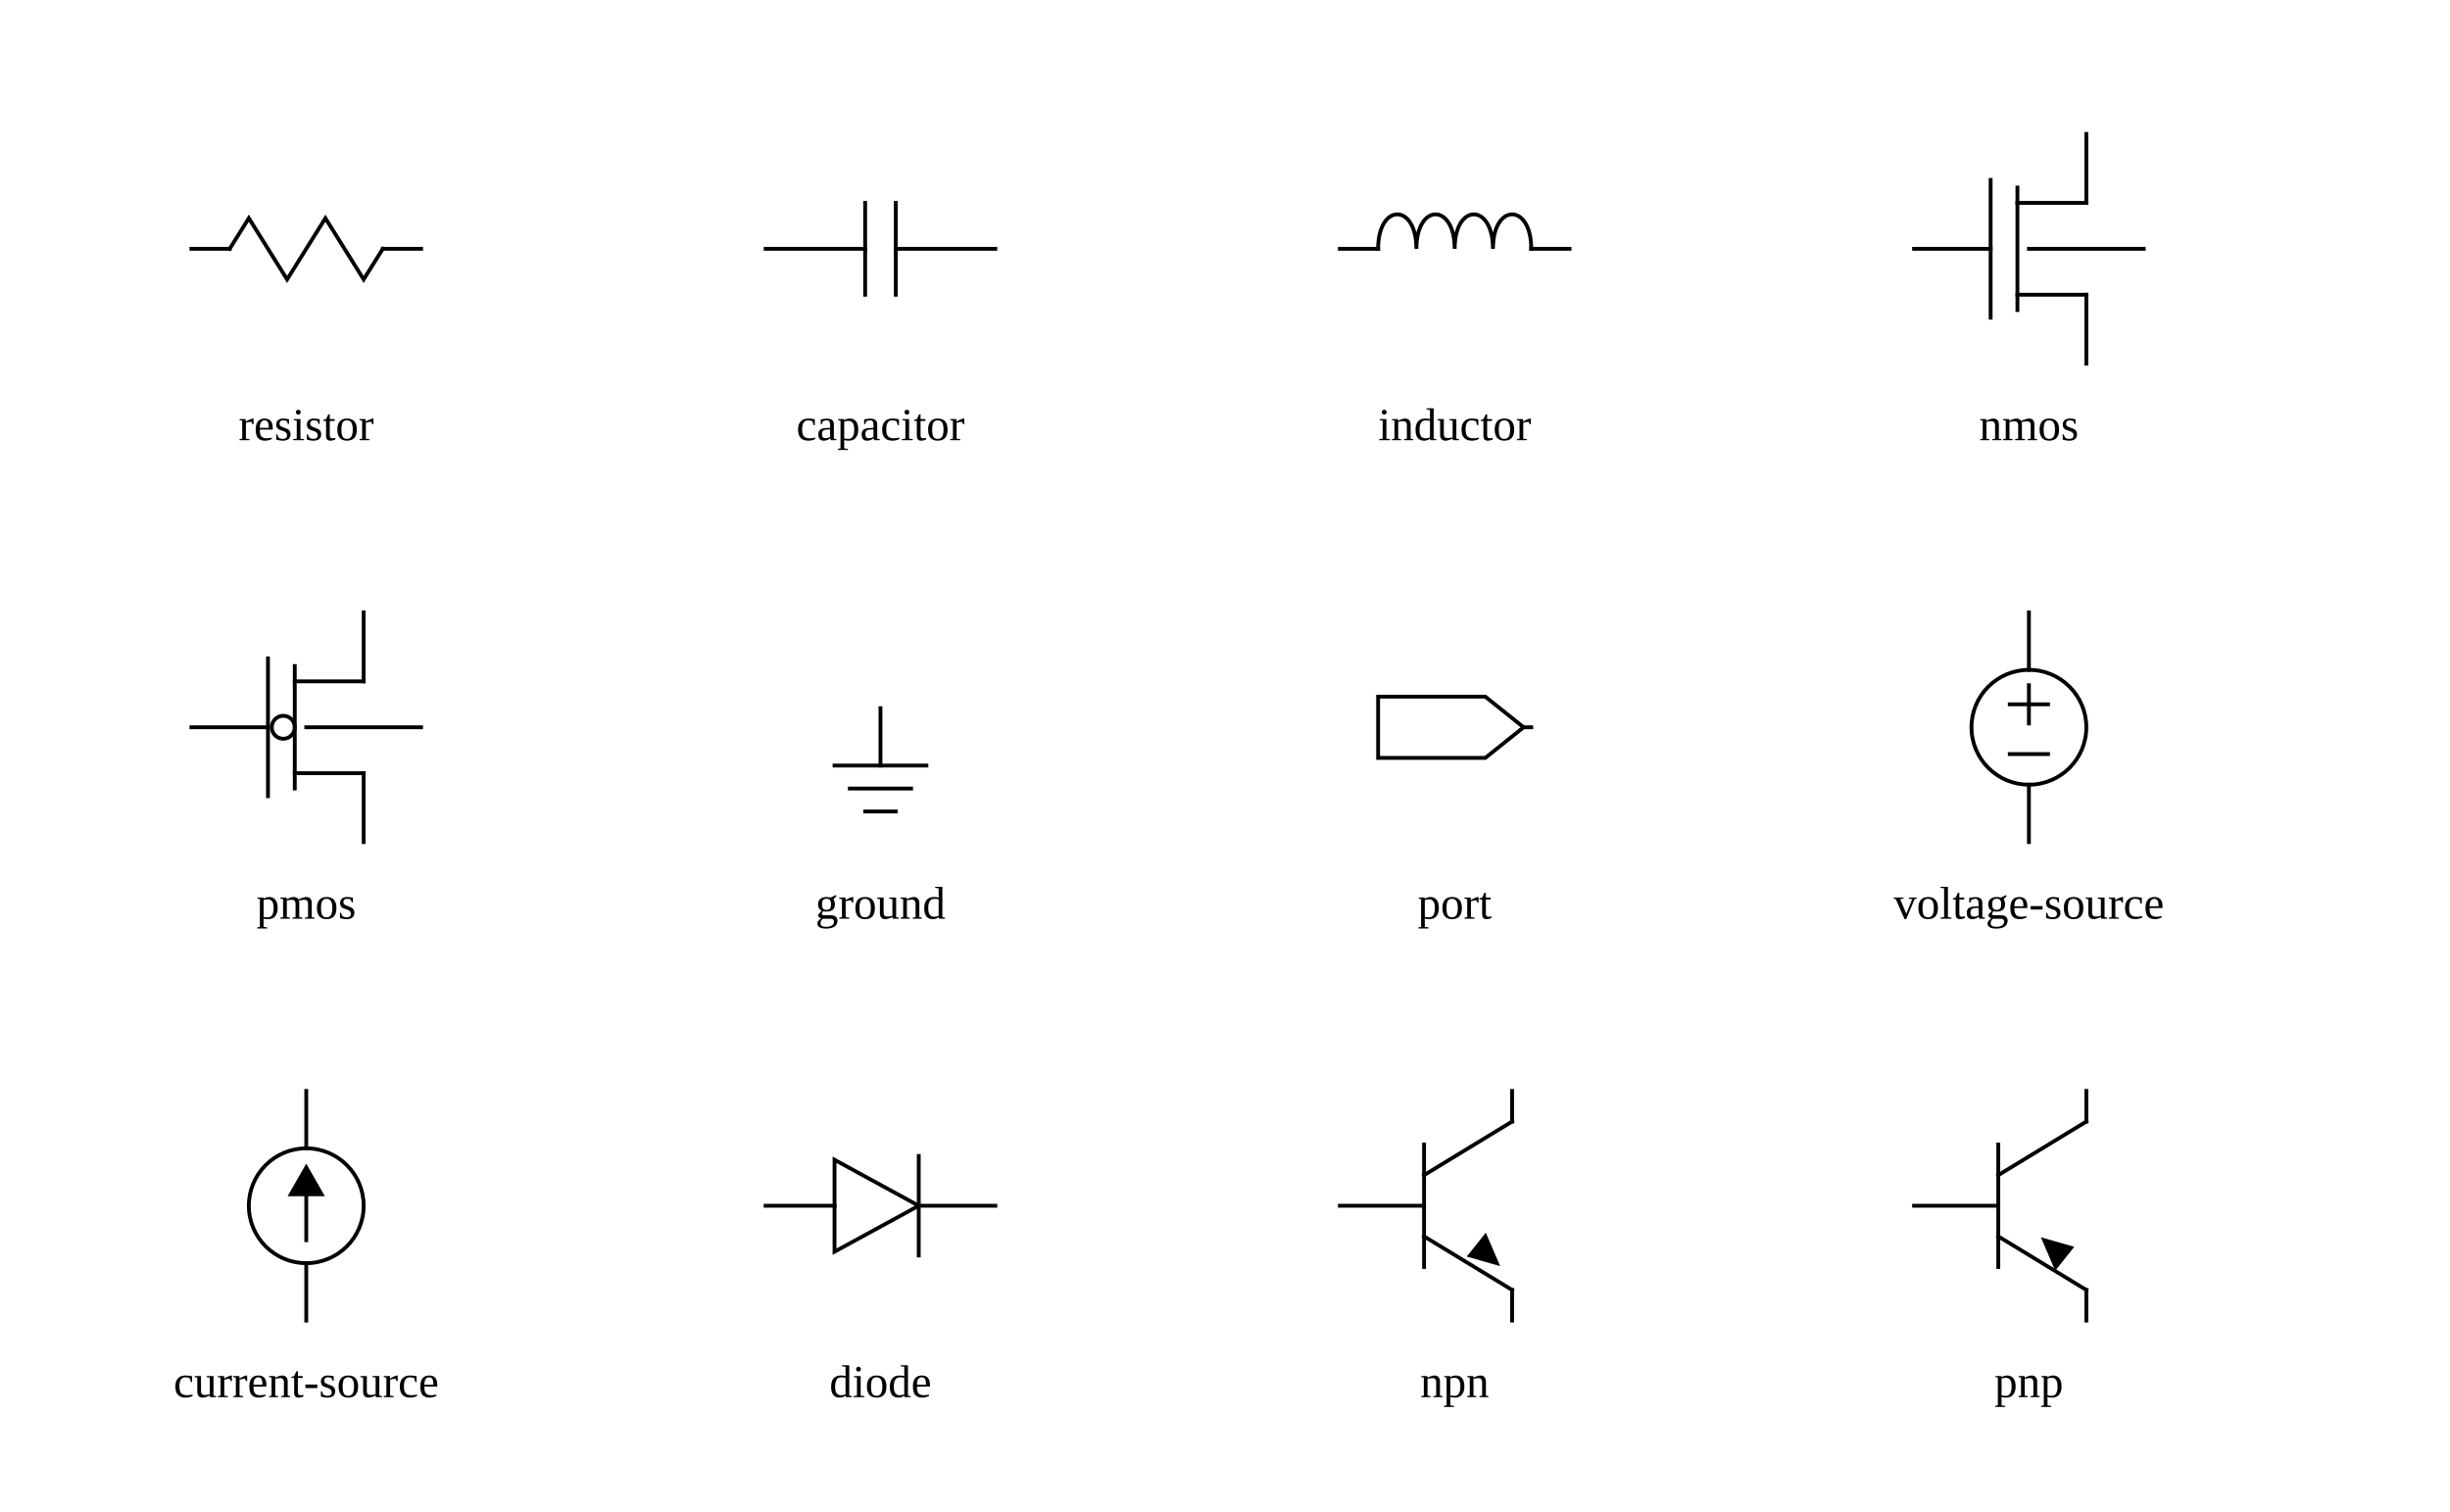
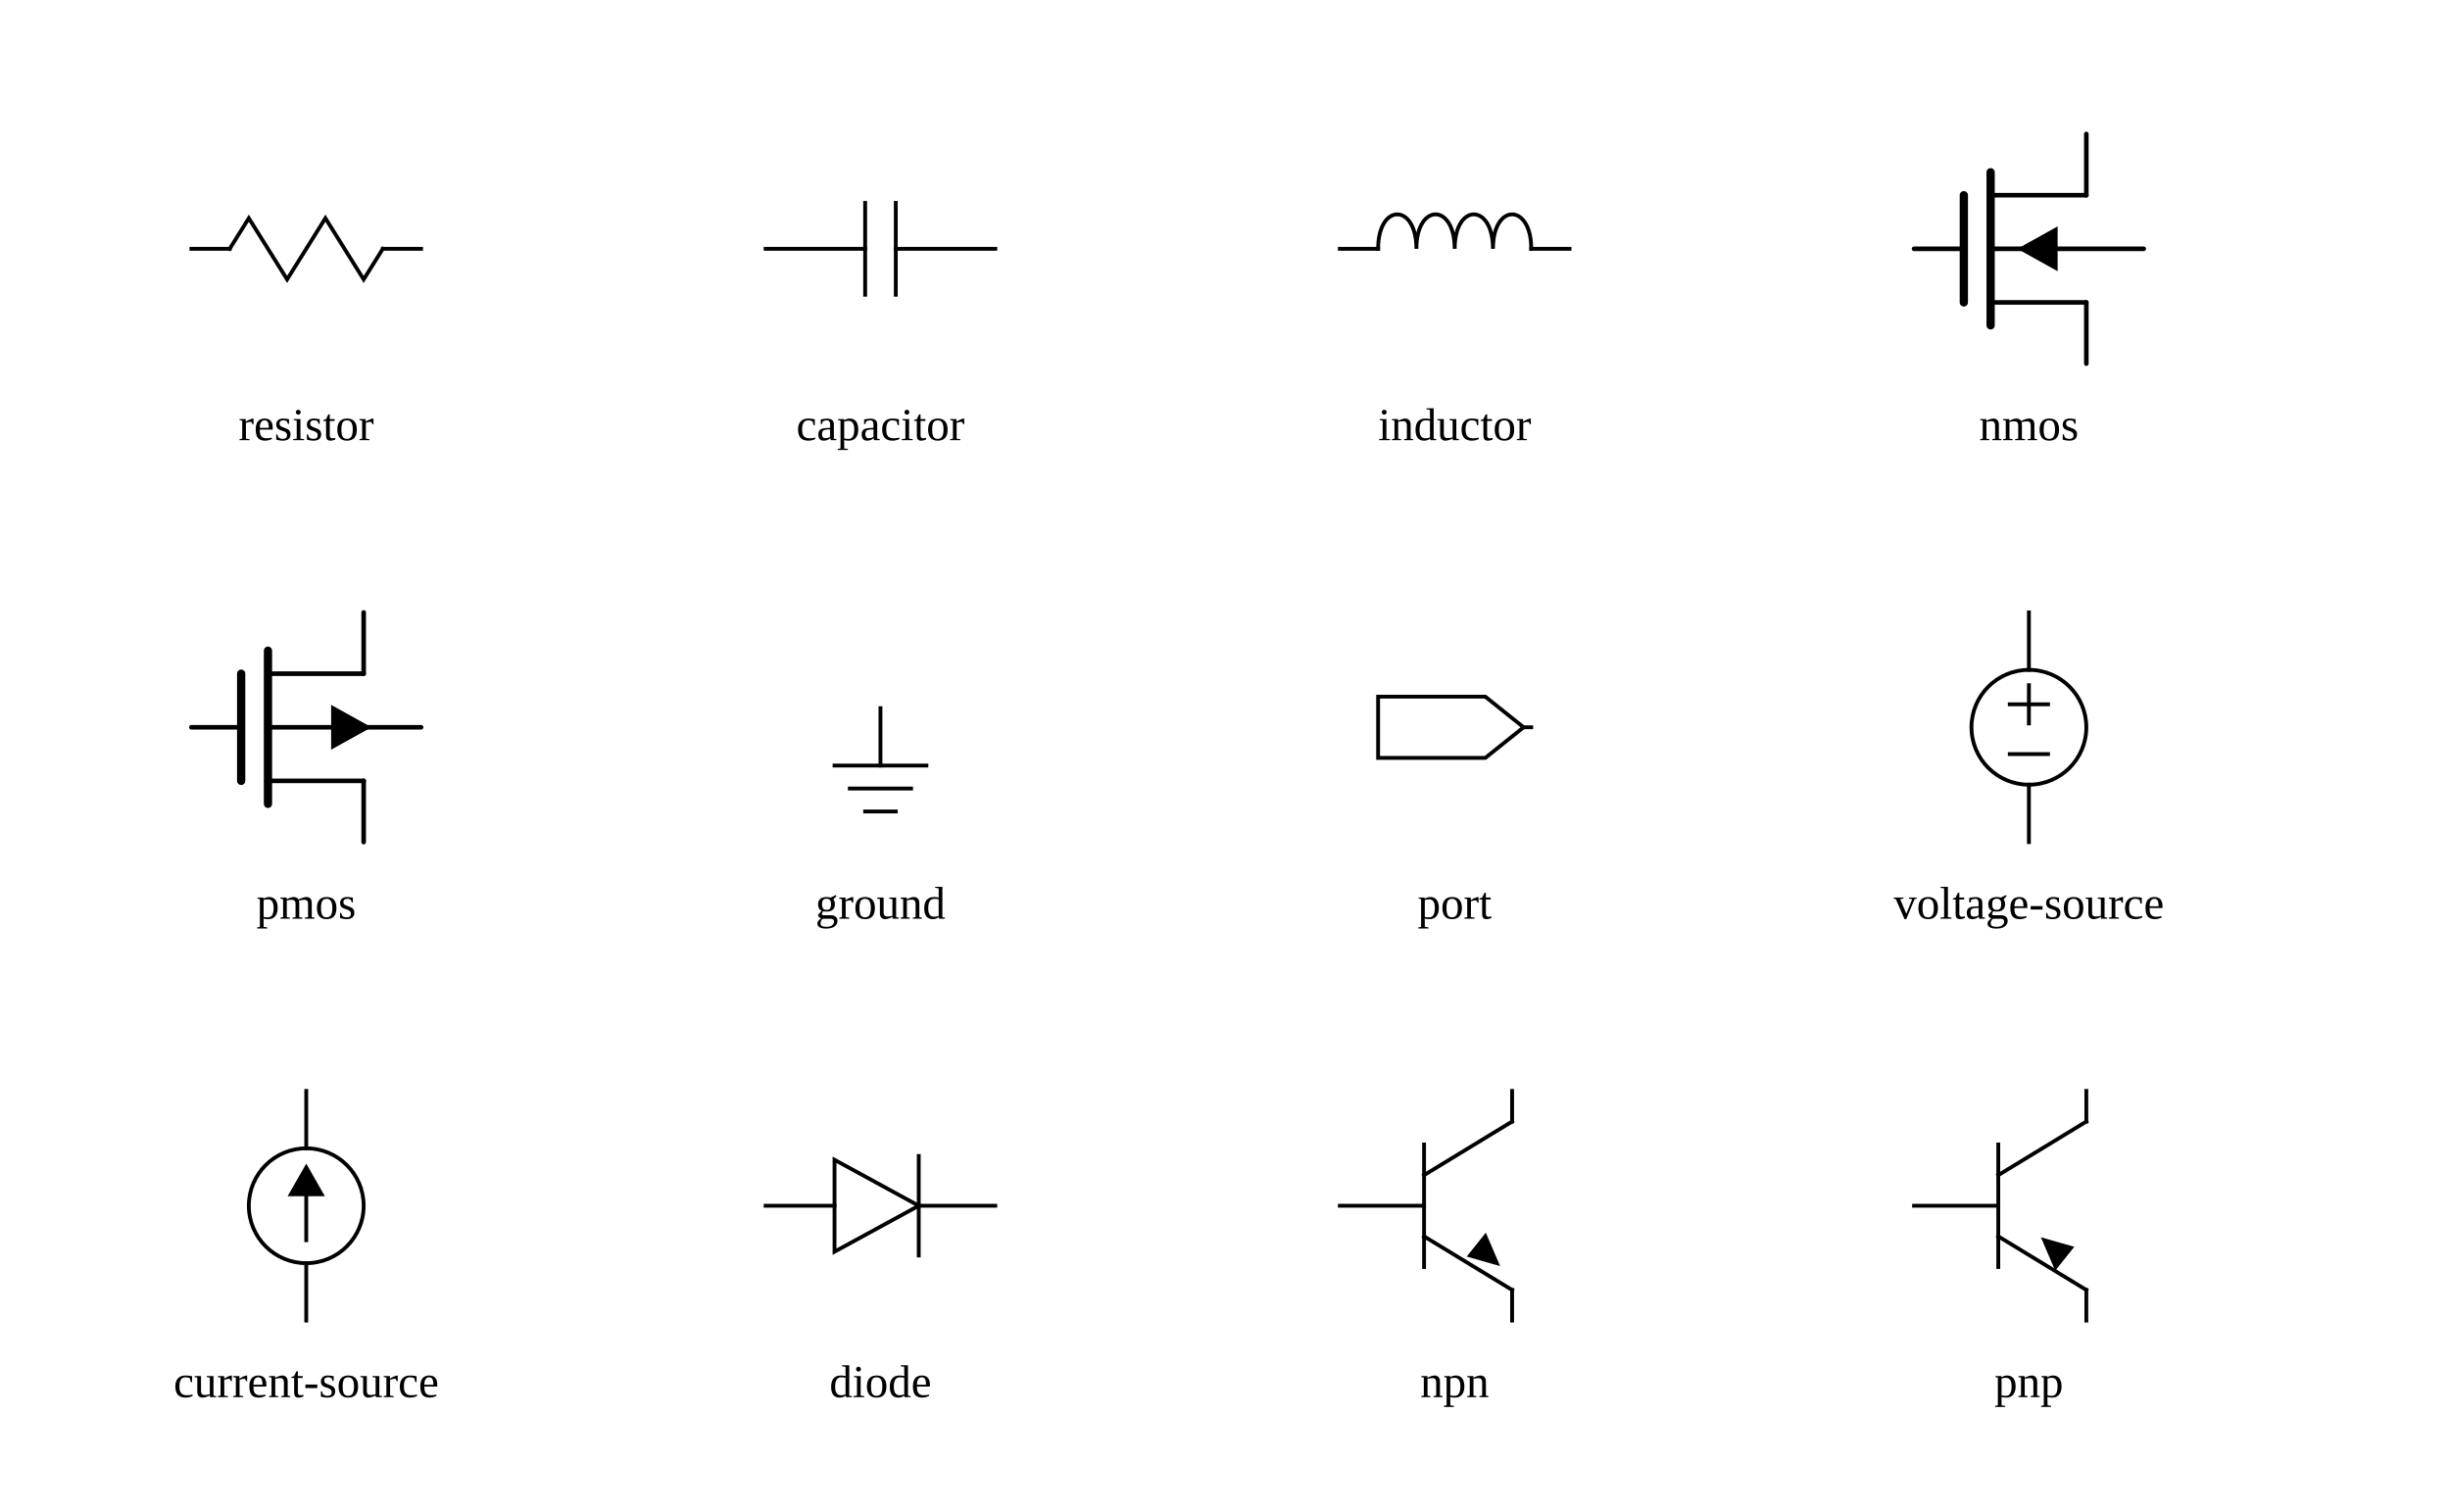
- <svg xmlns="http://www.w3.org/2000/svg" viewBox="0 0 640 395" data-review-source="circuit.vss">
+ <svg xmlns="http://www.w3.org/2000/svg" viewBox="0 0 640 395" data-review-source="circuit.vss" data-pin-status="reviewed">
  <rect width="640" height="395" fill="#fff" />
  <style>text{fill:#000;font-family:Georgia,'Times New Roman',serif;font-size:12px}path,polyline,polygon,line,circle{vector-effect:non-scaling-stroke}</style>
  <g data-layer="reviewed-symbols">
    <g data-symbol-id="resistor" transform="translate(80 65)">
      <g fill="none" stroke="#000" stroke-width="1" stroke-linecap="square" stroke-linejoin="miter">
        <line x1="-30" y1="0" x2="-20" y2="0" />
        <polyline points="-20,0 -15,-8 -5,8 5,-8 15,8 20,0" />
        <line x1="20" y1="0" x2="30" y2="0" />
      </g>
      <text y="50" text-anchor="middle">resistor</text>
    </g>
    <g data-symbol-id="capacitor" transform="translate(230 65)">
      <g fill="none" stroke="#000" stroke-width="1" stroke-linecap="square" stroke-linejoin="miter">
        <line x1="-30" y1="0" x2="-4" y2="0" />
        <line x1="-4" y1="-12" x2="-4" y2="12" />
        <line x1="4" y1="-12" x2="4" y2="12" />
        <line x1="4" y1="0" x2="30" y2="0" />
      </g>
      <text y="50" text-anchor="middle">capacitor</text>
    </g>
    <g data-symbol-id="inductor" transform="translate(380 65)">
      <g fill="none" stroke="#000" stroke-width="1" stroke-linecap="square" stroke-linejoin="miter">
        <line x1="-30" y1="0" x2="-20" y2="0" />
        <path d="M -20 0 C -20 -12 -10 -12 -10 0 C -10 -12 0 -12 0 0 C 0 -12 10 -12 10 0 C 10 -12 20 -12 20 0" />
        <line x1="20" y1="0" x2="30" y2="0" />
      </g>
      <text y="50" text-anchor="middle">inductor</text>
    </g>
    <g data-symbol-id="nmos" transform="translate(530 65)">
      <g fill="none" stroke="#000" stroke-width="1" stroke-linecap="square" stroke-linejoin="miter">
-         <line x1="-30" y1="0" x2="-10" y2="0" />
-         <line x1="-10" y1="-18" x2="-10" y2="18" />
-         <line x1="-3" y1="-16" x2="-3" y2="16" />
-         <line x1="-3" y1="-12" x2="15" y2="-12" />
-         <line x1="15" y1="-30" x2="15" y2="-12" />
-         <line x1="-3" y1="12" x2="15" y2="12" />
-         <line x1="15" y1="12" x2="15" y2="30" />
-         <line x1="0" y1="0" x2="30" y2="0" />
+         <line x1="-30" y1="0" x2="-17" y2="0" stroke-width="1.2" stroke-linecap="round" stroke-linejoin="round" />
+         <line x1="-17" y1="-14" x2="-17" y2="14" stroke-width="2.16" stroke-linecap="round" stroke-linejoin="round" />
+         <line x1="-10" y1="-20" x2="-10" y2="20" stroke-width="2.16" stroke-linecap="round" stroke-linejoin="round" />
+         <line x1="-10" y1="-14" x2="15" y2="-14" stroke-width="1.2" stroke-linecap="round" stroke-linejoin="round" />
+         <line x1="15" y1="-30" x2="15" y2="-14" stroke-width="1.2" stroke-linecap="round" stroke-linejoin="round" />
+         <line x1="-10" y1="14" x2="15" y2="14" stroke-width="1.2" stroke-linecap="round" stroke-linejoin="round" />
+         <line x1="15" y1="14" x2="15" y2="30" stroke-width="1.2" stroke-linecap="round" stroke-linejoin="round" />
+         <line x1="-10" y1="0" x2="30" y2="0" stroke-width="1.2" stroke-linecap="round" stroke-linejoin="round" />
+         <polygon points="-2,0 7,-5 7,5" fill="#000" />
      </g>
      <text y="50" text-anchor="middle">nmos</text>
    </g>
    <g data-symbol-id="pmos" transform="translate(80 190)">
      <g fill="none" stroke="#000" stroke-width="1" stroke-linecap="square" stroke-linejoin="miter">
-         <line x1="-30" y1="0" x2="-10" y2="0" />
-         <line x1="-10" y1="-18" x2="-10" y2="18" />
-         <line x1="-3" y1="-16" x2="-3" y2="16" />
-         <line x1="-3" y1="-12" x2="15" y2="-12" />
-         <line x1="15" y1="-30" x2="15" y2="-12" />
-         <line x1="-3" y1="12" x2="15" y2="12" />
-         <line x1="15" y1="12" x2="15" y2="30" />
-         <line x1="0" y1="0" x2="30" y2="0" />
-         <circle cx="-6" cy="0" r="3" />
+         <line x1="-30" y1="0" x2="-17" y2="0" stroke-width="1.2" stroke-linecap="round" stroke-linejoin="round" />
+         <line x1="-17" y1="-14" x2="-17" y2="14" stroke-width="2.16" stroke-linecap="round" stroke-linejoin="round" />
+         <line x1="-10" y1="-20" x2="-10" y2="20" stroke-width="2.16" stroke-linecap="round" stroke-linejoin="round" />
+         <line x1="-10" y1="-14" x2="15" y2="-14" stroke-width="1.2" stroke-linecap="round" stroke-linejoin="round" />
+         <line x1="15" y1="-30" x2="15" y2="-14" stroke-width="1.2" stroke-linecap="round" stroke-linejoin="round" />
+         <line x1="-10" y1="14" x2="15" y2="14" stroke-width="1.2" stroke-linecap="round" stroke-linejoin="round" />
+         <line x1="15" y1="14" x2="15" y2="30" stroke-width="1.2" stroke-linecap="round" stroke-linejoin="round" />
+         <line x1="-10" y1="0" x2="30" y2="0" stroke-width="1.2" stroke-linecap="round" stroke-linejoin="round" />
+         <polygon points="16,0 7,-5 7,5" fill="#000" />
      </g>
      <text y="50" text-anchor="middle">pmos</text>
    </g>
    <g data-symbol-id="ground" transform="translate(230 190)">
      <g fill="none" stroke="#000" stroke-width="1" stroke-linecap="square" stroke-linejoin="miter">
        <line x1="0" y1="-5" x2="0" y2="10" />
        <line x1="-12" y1="10" x2="12" y2="10" />
        <line x1="-8" y1="16" x2="8" y2="16" />
        <line x1="-4" y1="22" x2="4" y2="22" />
      </g>
      <text y="50" text-anchor="middle">ground</text>
    </g>
    <g data-symbol-id="port" transform="translate(380 190)">
      <g fill="none" stroke="#000" stroke-width="1" stroke-linecap="square" stroke-linejoin="miter">
        <polyline points="-20,-8 8,-8 18,0 8,8 -20,8 -20,-8" />
        <line x1="18" y1="0" x2="20" y2="0" />
      </g>
      <text y="50" text-anchor="middle">port</text>
    </g>
    <g data-symbol-id="voltage-source" transform="translate(530 190)">
      <g fill="none" stroke="#000" stroke-width="1" stroke-linecap="square" stroke-linejoin="miter">
        <line x1="0" y1="-30" x2="0" y2="-15" />
        <circle cx="0" cy="0" r="15" />
        <line x1="0" y1="15" x2="0" y2="30" />
        <line x1="-5" y1="-6" x2="5" y2="-6" />
        <line x1="0" y1="-11" x2="0" y2="-1" />
        <line x1="-5" y1="7" x2="5" y2="7" />
      </g>
      <text y="50" text-anchor="middle">voltage-source</text>
    </g>
    <g data-symbol-id="current-source" transform="translate(80 315)">
      <g fill="none" stroke="#000" stroke-width="1" stroke-linecap="square" stroke-linejoin="miter">
        <line x1="0" y1="-30" x2="0" y2="-15" />
        <circle cx="0" cy="0" r="15" />
        <line x1="0" y1="15" x2="0" y2="30" />
        <line x1="0" y1="9" x2="0" y2="-7" />
        <polygon points="0,-10 -4,-3 4,-3" fill="#000" />
      </g>
      <text y="50" text-anchor="middle">current-source</text>
    </g>
    <g data-symbol-id="diode" transform="translate(230 315)">
      <g fill="none" stroke="#000" stroke-width="1" stroke-linecap="square" stroke-linejoin="miter">
        <line x1="-30" y1="0" x2="-12" y2="0" />
        <polygon points="-12,-12 -12,12 10,0" fill="none" />
        <line x1="10" y1="-13" x2="10" y2="13" />
        <line x1="10" y1="0" x2="30" y2="0" />
      </g>
      <text y="50" text-anchor="middle">diode</text>
    </g>
    <g data-symbol-id="npn" transform="translate(380 315)">
      <g fill="none" stroke="#000" stroke-width="1" stroke-linecap="square" stroke-linejoin="miter">
        <line x1="-30" y1="0" x2="-8" y2="0" />
        <line x1="-8" y1="-16" x2="-8" y2="16" />
        <line x1="-8" y1="-8" x2="15" y2="-22" />
        <line x1="15" y1="-30" x2="15" y2="-22" />
        <line x1="-8" y1="8" x2="15" y2="22" />
        <line x1="15" y1="22" x2="15" y2="30" />
        <polygon points="11,15 4,13 8,8" fill="#000" />
      </g>
      <text y="50" text-anchor="middle">npn</text>
    </g>
    <g data-symbol-id="pnp" transform="translate(530 315)">
      <g fill="none" stroke="#000" stroke-width="1" stroke-linecap="square" stroke-linejoin="miter">
        <line x1="-30" y1="0" x2="-8" y2="0" />
        <line x1="-8" y1="-16" x2="-8" y2="16" />
        <line x1="-8" y1="-8" x2="15" y2="-22" />
        <line x1="15" y1="-30" x2="15" y2="-22" />
        <line x1="-8" y1="8" x2="15" y2="22" />
        <line x1="15" y1="22" x2="15" y2="30" />
        <polygon points="4,9 11,11 7,16" fill="#000" />
      </g>
      <text y="50" text-anchor="middle">pnp</text>
    </g>
  </g>
</svg>
